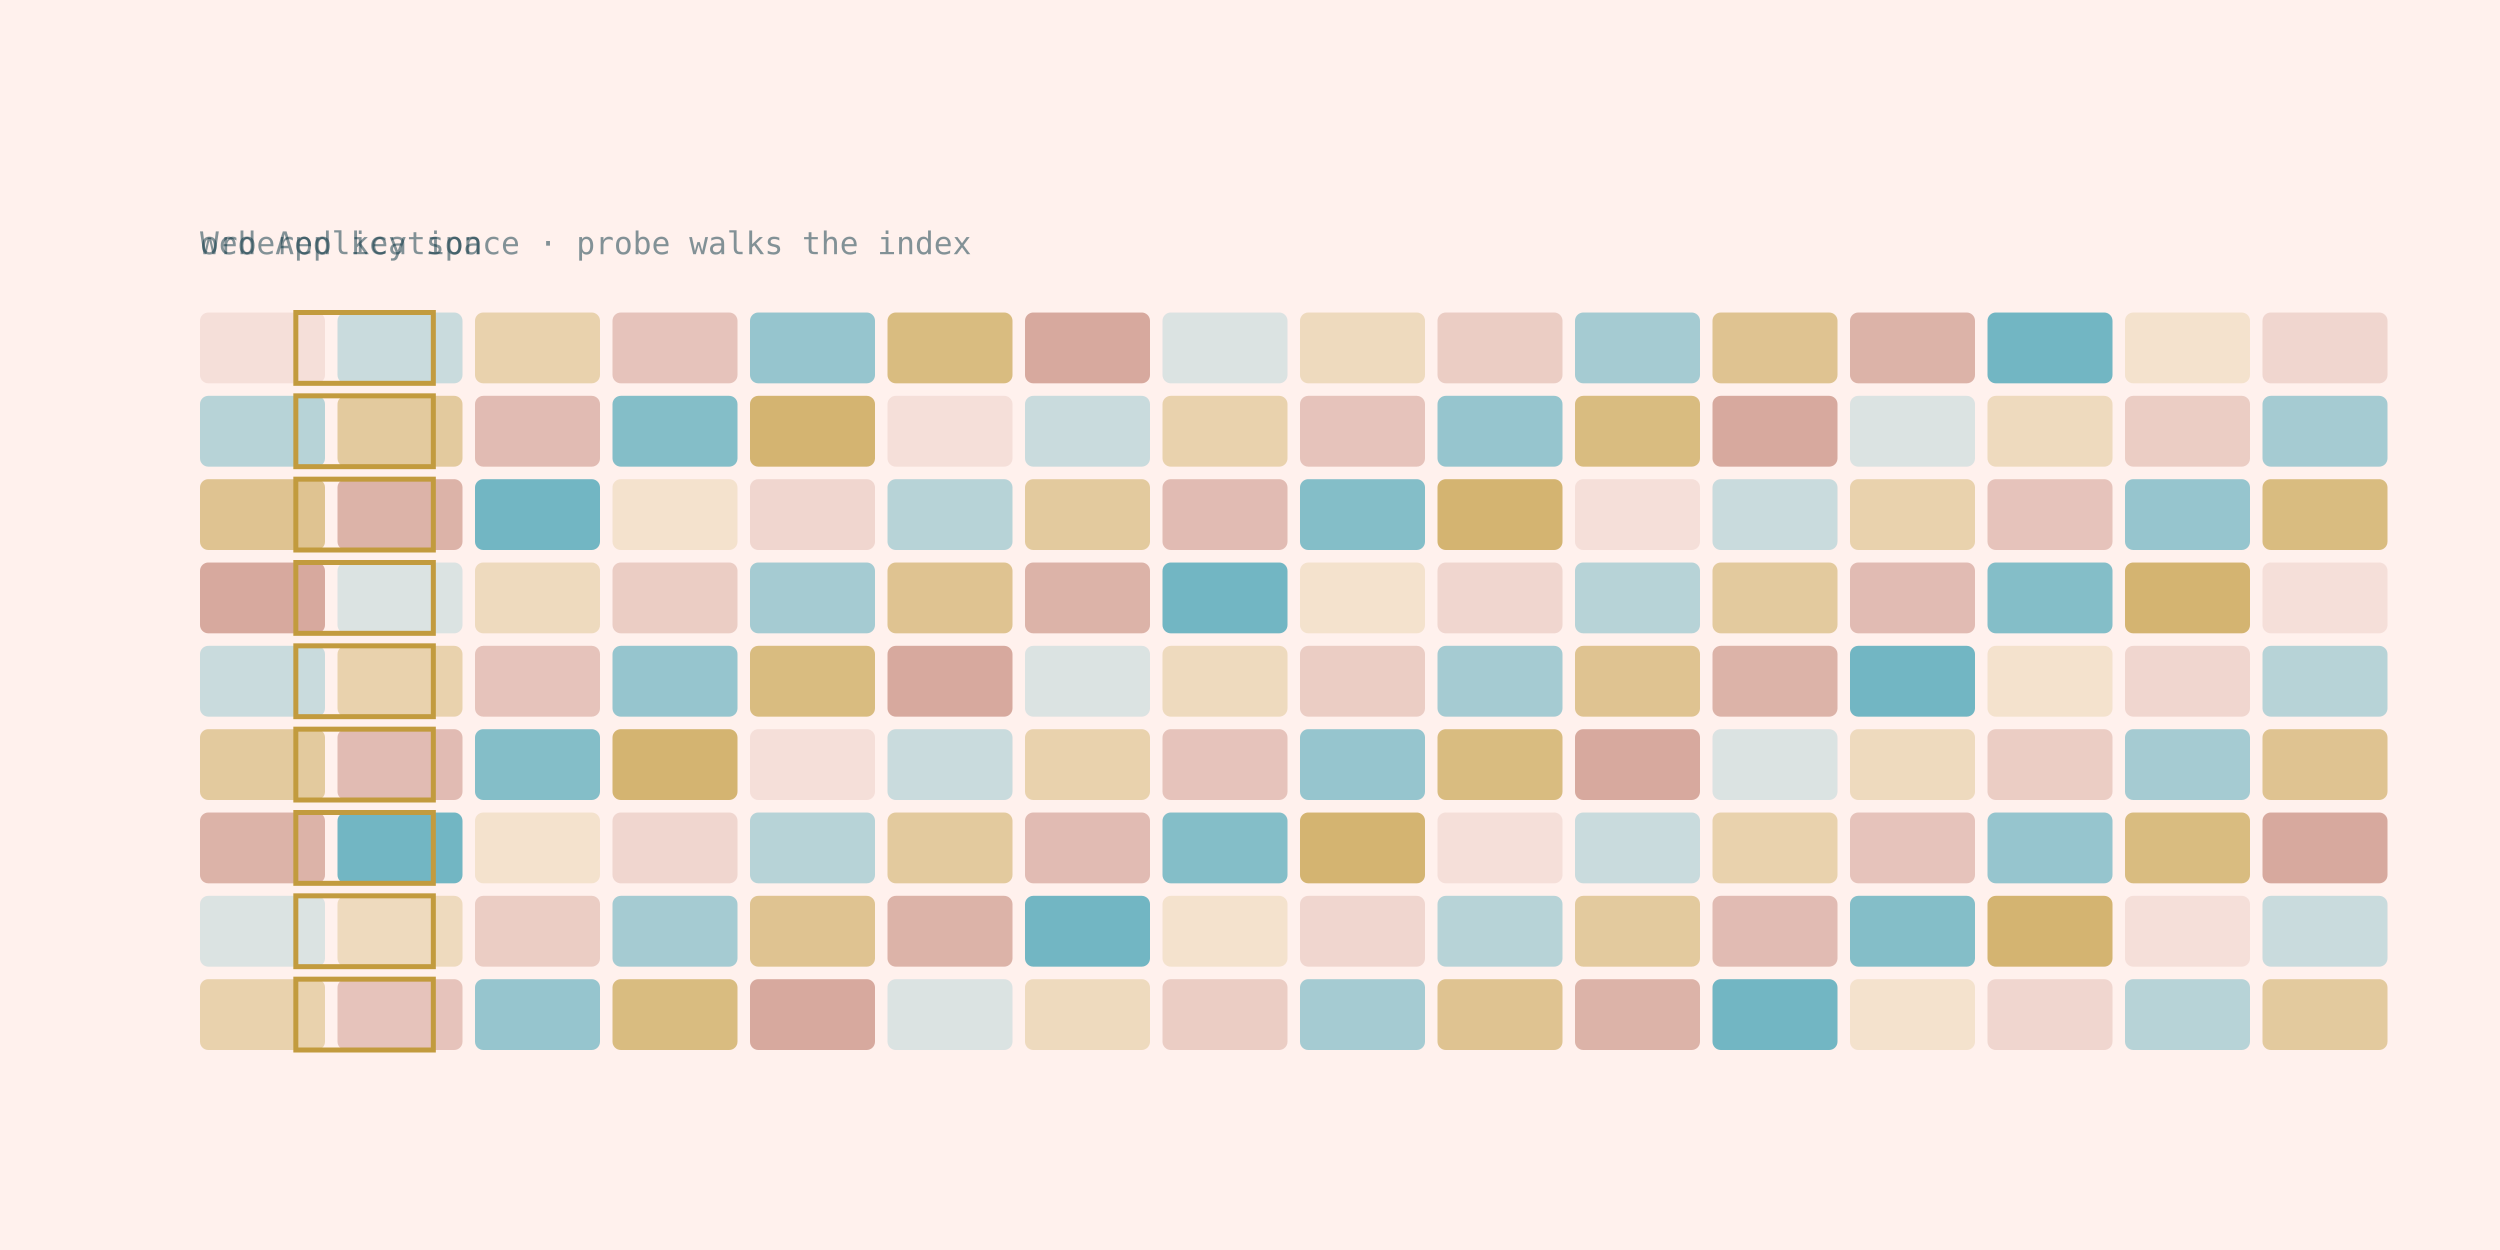
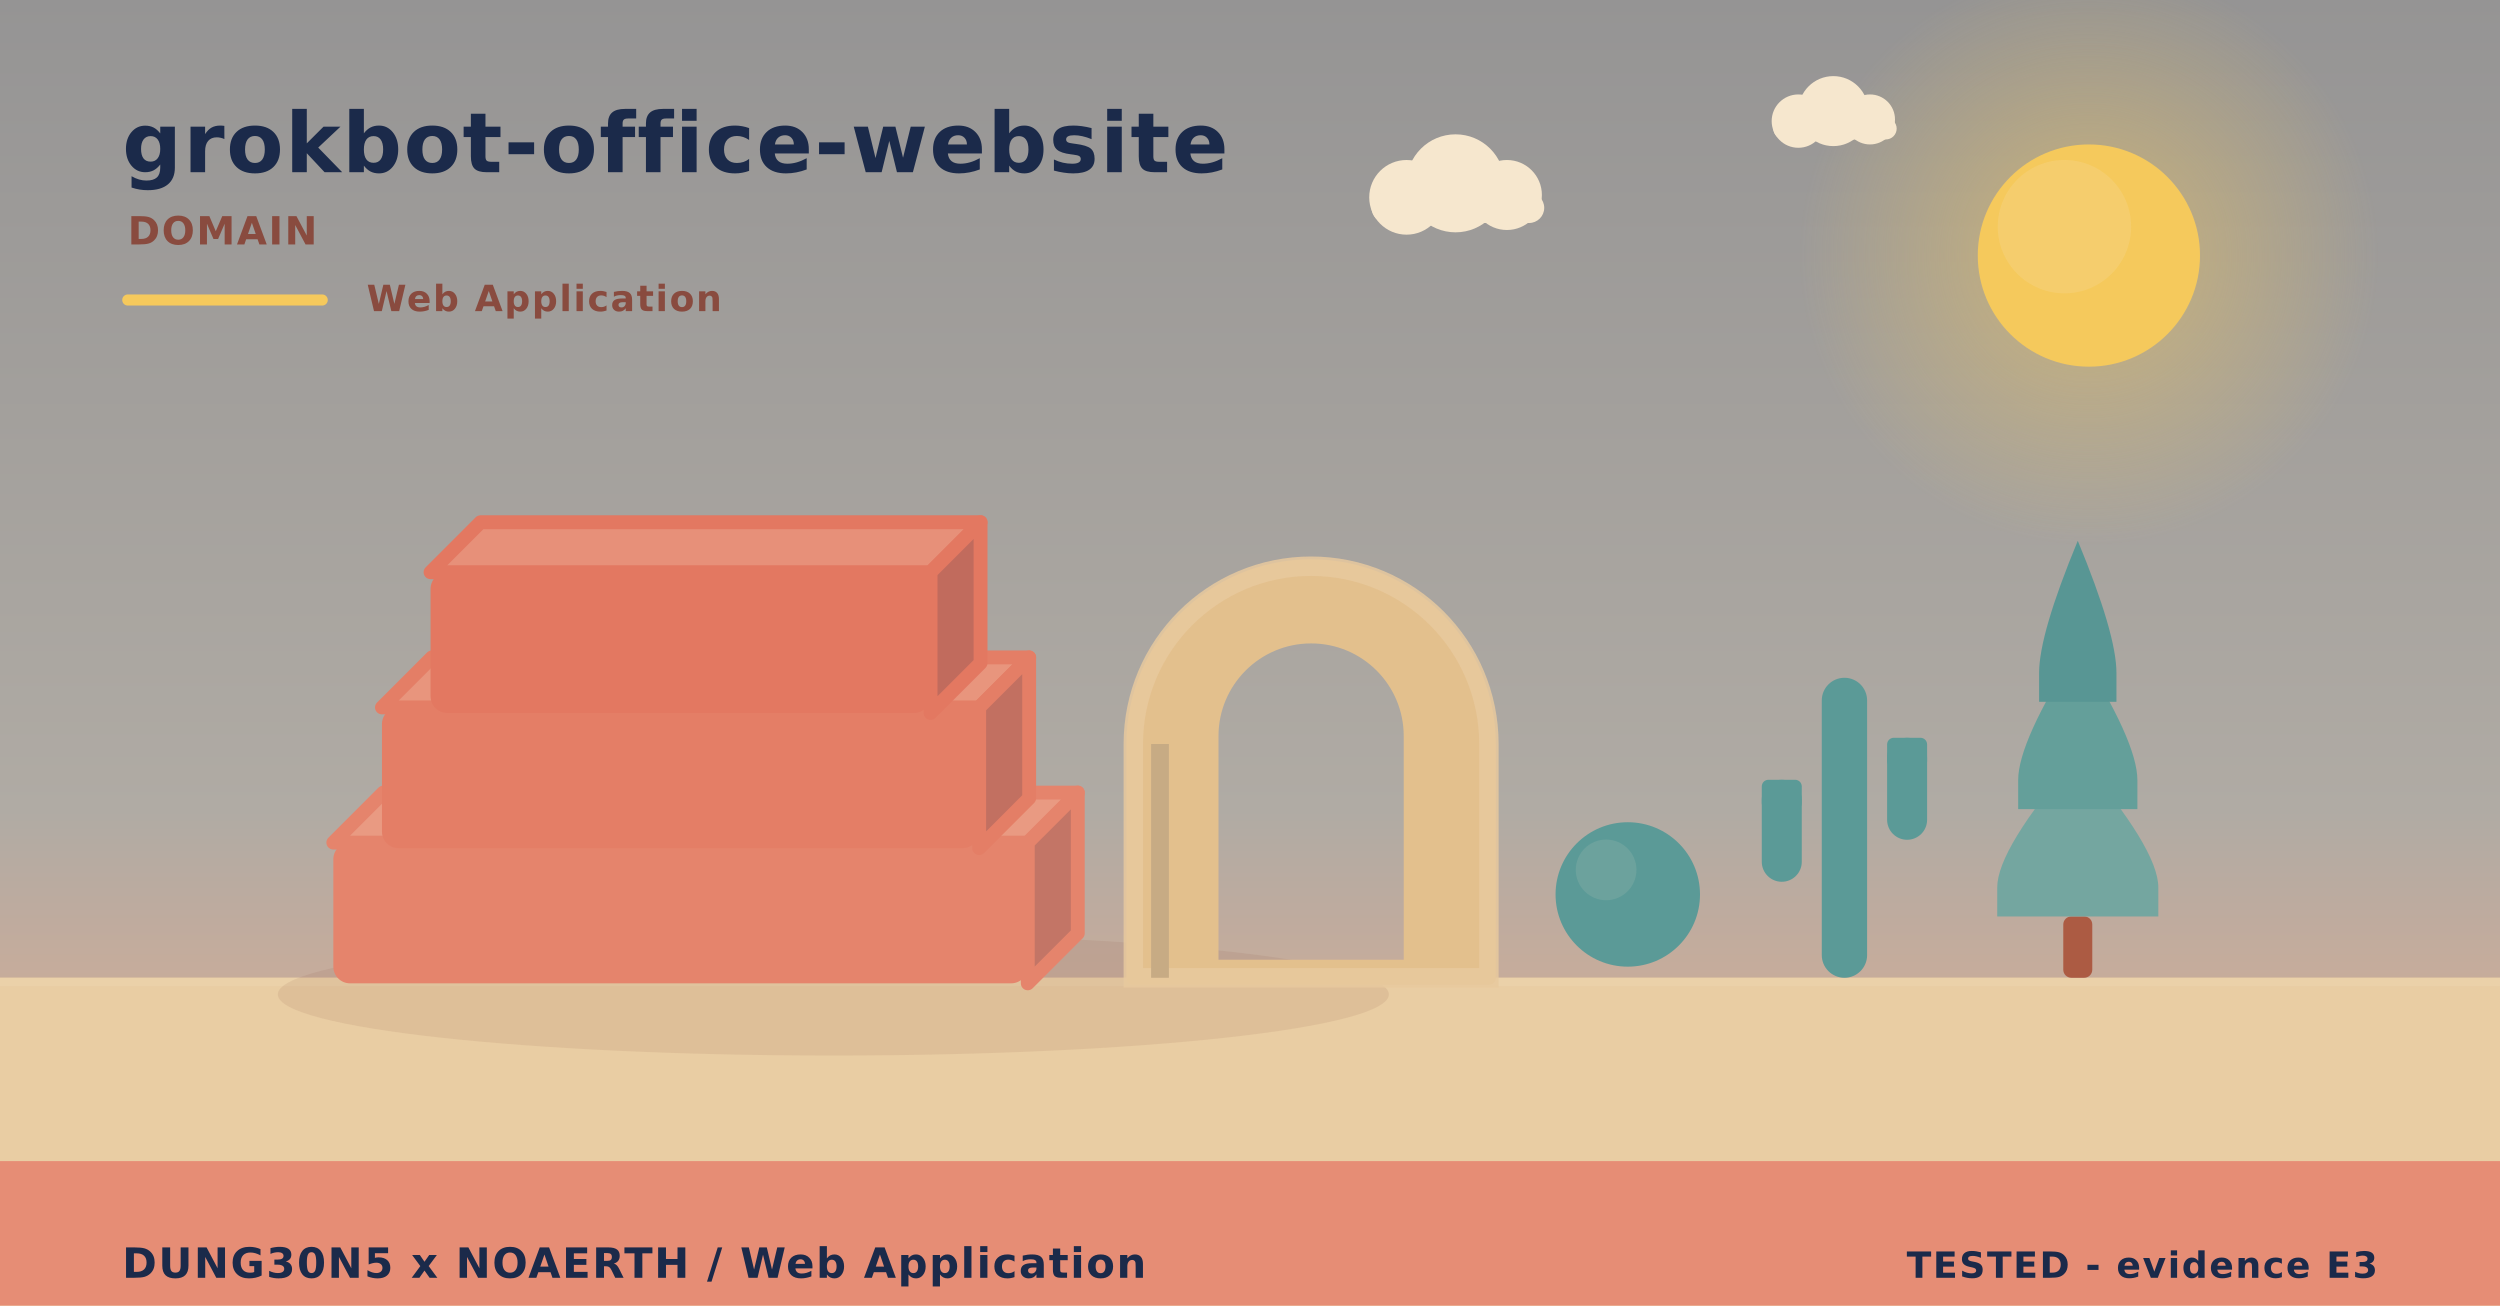
- <svg xmlns="http://www.w3.org/2000/svg" viewBox="0 0 1200 600" width="1200" height="600" role="img" aria-label="grokbot-office-website domain model">
-   <rect width="1200" height="600" fill="#fff1ed" />
-   <defs>
-     <linearGradient id="gd" x1="0" y1="0" x2="1" y2="1">
-       <stop offset="0%" stop-color="#c78c7e" />
-       <stop offset="100%" stop-color="#389eb2" />
-     </linearGradient>
-   </defs>
-   <rect x="96.00" y="150.00" width="60.00" height="34.00" rx="4.00" fill="#c78c7e" opacity="0.18" />
-   <rect x="162.00" y="150.00" width="60.00" height="34.00" rx="4.00" fill="#389eb2" opacity="0.27" />
-   <rect x="228.00" y="150.00" width="60.00" height="34.00" rx="4.00" fill="#c29b3e" opacity="0.36" />
-   <rect x="294.00" y="150.00" width="60.00" height="34.00" rx="4.00" fill="#c78c7e" opacity="0.45" />
-   <rect x="360.00" y="150.00" width="60.00" height="34.00" rx="4.00" fill="#389eb2" opacity="0.53" />
-   <rect x="426.00" y="150.00" width="60.00" height="34.00" rx="4.00" fill="#c29b3e" opacity="0.62" />
-   <rect x="492.00" y="150.00" width="60.00" height="34.00" rx="4.00" fill="#c78c7e" opacity="0.71" />
-   <rect x="558.00" y="150.00" width="60.00" height="34.00" rx="4.00" fill="#389eb2" opacity="0.18" />
-   <rect x="624.00" y="150.00" width="60.00" height="34.00" rx="4.00" fill="#c29b3e" opacity="0.27" />
-   <rect x="690.00" y="150.00" width="60.00" height="34.00" rx="4.00" fill="#c78c7e" opacity="0.36" />
-   <rect x="756.00" y="150.00" width="60.00" height="34.00" rx="4.00" fill="#389eb2" opacity="0.45" />
-   <rect x="822.00" y="150.00" width="60.00" height="34.00" rx="4.00" fill="#c29b3e" opacity="0.53" />
-   <rect x="888.00" y="150.00" width="60.00" height="34.00" rx="4.00" fill="#c78c7e" opacity="0.62" />
-   <rect x="954.00" y="150.00" width="60.00" height="34.00" rx="4.00" fill="#389eb2" opacity="0.71" />
-   <rect x="1020.00" y="150.00" width="60.00" height="34.00" rx="4.00" fill="#c29b3e" opacity="0.18" />
-   <rect x="1086.00" y="150.00" width="60.00" height="34.00" rx="4.00" fill="#c78c7e" opacity="0.27" />
-   <rect x="96.00" y="190.00" width="60.00" height="34.00" rx="4.00" fill="#389eb2" opacity="0.36" />
-   <rect x="162.00" y="190.00" width="60.00" height="34.00" rx="4.00" fill="#c29b3e" opacity="0.45" />
-   <rect x="228.00" y="190.00" width="60.00" height="34.00" rx="4.00" fill="#c78c7e" opacity="0.53" />
-   <rect x="294.00" y="190.00" width="60.00" height="34.00" rx="4.00" fill="#389eb2" opacity="0.62" />
-   <rect x="360.00" y="190.00" width="60.00" height="34.00" rx="4.00" fill="#c29b3e" opacity="0.71" />
-   <rect x="426.00" y="190.00" width="60.00" height="34.00" rx="4.00" fill="#c78c7e" opacity="0.18" />
-   <rect x="492.00" y="190.00" width="60.00" height="34.00" rx="4.00" fill="#389eb2" opacity="0.27" />
-   <rect x="558.00" y="190.00" width="60.00" height="34.00" rx="4.00" fill="#c29b3e" opacity="0.36" />
-   <rect x="624.00" y="190.00" width="60.00" height="34.00" rx="4.00" fill="#c78c7e" opacity="0.45" />
-   <rect x="690.00" y="190.00" width="60.00" height="34.00" rx="4.00" fill="#389eb2" opacity="0.53" />
-   <rect x="756.00" y="190.00" width="60.00" height="34.00" rx="4.00" fill="#c29b3e" opacity="0.62" />
-   <rect x="822.00" y="190.00" width="60.00" height="34.00" rx="4.00" fill="#c78c7e" opacity="0.71" />
-   <rect x="888.00" y="190.00" width="60.00" height="34.00" rx="4.00" fill="#389eb2" opacity="0.18" />
-   <rect x="954.00" y="190.00" width="60.00" height="34.00" rx="4.00" fill="#c29b3e" opacity="0.27" />
-   <rect x="1020.00" y="190.00" width="60.00" height="34.00" rx="4.00" fill="#c78c7e" opacity="0.36" />
-   <rect x="1086.00" y="190.00" width="60.00" height="34.00" rx="4.00" fill="#389eb2" opacity="0.45" />
-   <rect x="96.00" y="230.00" width="60.00" height="34.00" rx="4.00" fill="#c29b3e" opacity="0.53" />
-   <rect x="162.00" y="230.00" width="60.00" height="34.00" rx="4.00" fill="#c78c7e" opacity="0.62" />
-   <rect x="228.00" y="230.00" width="60.00" height="34.00" rx="4.00" fill="#389eb2" opacity="0.71" />
-   <rect x="294.00" y="230.00" width="60.00" height="34.00" rx="4.00" fill="#c29b3e" opacity="0.18" />
-   <rect x="360.00" y="230.00" width="60.00" height="34.00" rx="4.00" fill="#c78c7e" opacity="0.27" />
-   <rect x="426.00" y="230.00" width="60.00" height="34.00" rx="4.00" fill="#389eb2" opacity="0.36" />
-   <rect x="492.00" y="230.00" width="60.00" height="34.00" rx="4.00" fill="#c29b3e" opacity="0.45" />
-   <rect x="558.00" y="230.00" width="60.00" height="34.00" rx="4.00" fill="#c78c7e" opacity="0.53" />
-   <rect x="624.00" y="230.00" width="60.00" height="34.00" rx="4.00" fill="#389eb2" opacity="0.62" />
-   <rect x="690.00" y="230.00" width="60.00" height="34.00" rx="4.00" fill="#c29b3e" opacity="0.71" />
-   <rect x="756.00" y="230.00" width="60.00" height="34.00" rx="4.00" fill="#c78c7e" opacity="0.18" />
-   <rect x="822.00" y="230.00" width="60.00" height="34.00" rx="4.00" fill="#389eb2" opacity="0.27" />
-   <rect x="888.00" y="230.00" width="60.00" height="34.00" rx="4.00" fill="#c29b3e" opacity="0.36" />
-   <rect x="954.00" y="230.00" width="60.00" height="34.00" rx="4.00" fill="#c78c7e" opacity="0.45" />
-   <rect x="1020.00" y="230.00" width="60.00" height="34.00" rx="4.00" fill="#389eb2" opacity="0.53" />
-   <rect x="1086.00" y="230.00" width="60.00" height="34.00" rx="4.00" fill="#c29b3e" opacity="0.62" />
-   <rect x="96.00" y="270.00" width="60.00" height="34.00" rx="4.00" fill="#c78c7e" opacity="0.71" />
-   <rect x="162.00" y="270.00" width="60.00" height="34.00" rx="4.00" fill="#389eb2" opacity="0.18" />
-   <rect x="228.00" y="270.00" width="60.00" height="34.00" rx="4.00" fill="#c29b3e" opacity="0.27" />
-   <rect x="294.00" y="270.00" width="60.00" height="34.00" rx="4.00" fill="#c78c7e" opacity="0.36" />
-   <rect x="360.00" y="270.00" width="60.00" height="34.00" rx="4.00" fill="#389eb2" opacity="0.45" />
-   <rect x="426.00" y="270.00" width="60.00" height="34.00" rx="4.00" fill="#c29b3e" opacity="0.53" />
-   <rect x="492.00" y="270.00" width="60.00" height="34.00" rx="4.00" fill="#c78c7e" opacity="0.62" />
-   <rect x="558.00" y="270.00" width="60.00" height="34.00" rx="4.00" fill="#389eb2" opacity="0.71" />
-   <rect x="624.00" y="270.00" width="60.00" height="34.00" rx="4.00" fill="#c29b3e" opacity="0.18" />
-   <rect x="690.00" y="270.00" width="60.00" height="34.00" rx="4.00" fill="#c78c7e" opacity="0.27" />
-   <rect x="756.00" y="270.00" width="60.00" height="34.00" rx="4.00" fill="#389eb2" opacity="0.36" />
-   <rect x="822.00" y="270.00" width="60.00" height="34.00" rx="4.00" fill="#c29b3e" opacity="0.45" />
-   <rect x="888.00" y="270.00" width="60.00" height="34.00" rx="4.00" fill="#c78c7e" opacity="0.53" />
-   <rect x="954.00" y="270.00" width="60.00" height="34.00" rx="4.00" fill="#389eb2" opacity="0.62" />
-   <rect x="1020.00" y="270.00" width="60.00" height="34.00" rx="4.00" fill="#c29b3e" opacity="0.71" />
-   <rect x="1086.00" y="270.00" width="60.00" height="34.00" rx="4.00" fill="#c78c7e" opacity="0.18" />
-   <rect x="96.00" y="310.00" width="60.00" height="34.00" rx="4.00" fill="#389eb2" opacity="0.27" />
-   <rect x="162.00" y="310.00" width="60.00" height="34.00" rx="4.00" fill="#c29b3e" opacity="0.36" />
-   <rect x="228.00" y="310.00" width="60.00" height="34.00" rx="4.00" fill="#c78c7e" opacity="0.45" />
-   <rect x="294.00" y="310.00" width="60.00" height="34.00" rx="4.00" fill="#389eb2" opacity="0.53" />
-   <rect x="360.00" y="310.00" width="60.00" height="34.00" rx="4.00" fill="#c29b3e" opacity="0.62" />
-   <rect x="426.00" y="310.00" width="60.00" height="34.00" rx="4.00" fill="#c78c7e" opacity="0.71" />
-   <rect x="492.00" y="310.00" width="60.00" height="34.00" rx="4.00" fill="#389eb2" opacity="0.18" />
-   <rect x="558.00" y="310.00" width="60.00" height="34.00" rx="4.00" fill="#c29b3e" opacity="0.27" />
-   <rect x="624.00" y="310.00" width="60.00" height="34.00" rx="4.00" fill="#c78c7e" opacity="0.36" />
-   <rect x="690.00" y="310.00" width="60.00" height="34.00" rx="4.00" fill="#389eb2" opacity="0.45" />
-   <rect x="756.00" y="310.00" width="60.00" height="34.00" rx="4.00" fill="#c29b3e" opacity="0.53" />
-   <rect x="822.00" y="310.00" width="60.00" height="34.00" rx="4.00" fill="#c78c7e" opacity="0.62" />
-   <rect x="888.00" y="310.00" width="60.00" height="34.00" rx="4.00" fill="#389eb2" opacity="0.71" />
-   <rect x="954.00" y="310.00" width="60.00" height="34.00" rx="4.00" fill="#c29b3e" opacity="0.18" />
-   <rect x="1020.00" y="310.00" width="60.00" height="34.00" rx="4.00" fill="#c78c7e" opacity="0.27" />
-   <rect x="1086.00" y="310.00" width="60.00" height="34.00" rx="4.00" fill="#389eb2" opacity="0.36" />
-   <rect x="96.00" y="350.00" width="60.00" height="34.00" rx="4.00" fill="#c29b3e" opacity="0.45" />
-   <rect x="162.00" y="350.00" width="60.00" height="34.00" rx="4.00" fill="#c78c7e" opacity="0.53" />
-   <rect x="228.00" y="350.00" width="60.00" height="34.00" rx="4.00" fill="#389eb2" opacity="0.62" />
-   <rect x="294.00" y="350.00" width="60.00" height="34.00" rx="4.00" fill="#c29b3e" opacity="0.71" />
-   <rect x="360.00" y="350.00" width="60.00" height="34.00" rx="4.00" fill="#c78c7e" opacity="0.18" />
-   <rect x="426.00" y="350.00" width="60.00" height="34.00" rx="4.00" fill="#389eb2" opacity="0.27" />
-   <rect x="492.00" y="350.00" width="60.00" height="34.00" rx="4.00" fill="#c29b3e" opacity="0.36" />
-   <rect x="558.00" y="350.00" width="60.00" height="34.00" rx="4.00" fill="#c78c7e" opacity="0.45" />
-   <rect x="624.00" y="350.00" width="60.00" height="34.00" rx="4.00" fill="#389eb2" opacity="0.53" />
-   <rect x="690.00" y="350.00" width="60.00" height="34.00" rx="4.00" fill="#c29b3e" opacity="0.62" />
-   <rect x="756.00" y="350.00" width="60.00" height="34.00" rx="4.00" fill="#c78c7e" opacity="0.71" />
-   <rect x="822.00" y="350.00" width="60.00" height="34.00" rx="4.00" fill="#389eb2" opacity="0.18" />
-   <rect x="888.00" y="350.00" width="60.00" height="34.00" rx="4.00" fill="#c29b3e" opacity="0.27" />
-   <rect x="954.00" y="350.00" width="60.00" height="34.00" rx="4.00" fill="#c78c7e" opacity="0.36" />
-   <rect x="1020.00" y="350.00" width="60.00" height="34.00" rx="4.00" fill="#389eb2" opacity="0.45" />
-   <rect x="1086.00" y="350.00" width="60.00" height="34.00" rx="4.00" fill="#c29b3e" opacity="0.53" />
-   <rect x="96.00" y="390.00" width="60.00" height="34.00" rx="4.00" fill="#c78c7e" opacity="0.62" />
-   <rect x="162.00" y="390.00" width="60.00" height="34.00" rx="4.00" fill="#389eb2" opacity="0.71" />
-   <rect x="228.00" y="390.00" width="60.00" height="34.00" rx="4.00" fill="#c29b3e" opacity="0.18" />
-   <rect x="294.00" y="390.00" width="60.00" height="34.00" rx="4.00" fill="#c78c7e" opacity="0.27" />
-   <rect x="360.00" y="390.00" width="60.00" height="34.00" rx="4.00" fill="#389eb2" opacity="0.36" />
-   <rect x="426.00" y="390.00" width="60.00" height="34.00" rx="4.00" fill="#c29b3e" opacity="0.45" />
-   <rect x="492.00" y="390.00" width="60.00" height="34.00" rx="4.00" fill="#c78c7e" opacity="0.53" />
-   <rect x="558.00" y="390.00" width="60.00" height="34.00" rx="4.00" fill="#389eb2" opacity="0.62" />
-   <rect x="624.00" y="390.00" width="60.00" height="34.00" rx="4.00" fill="#c29b3e" opacity="0.71" />
-   <rect x="690.00" y="390.00" width="60.00" height="34.00" rx="4.00" fill="#c78c7e" opacity="0.18" />
-   <rect x="756.00" y="390.00" width="60.00" height="34.00" rx="4.00" fill="#389eb2" opacity="0.27" />
-   <rect x="822.00" y="390.00" width="60.00" height="34.00" rx="4.00" fill="#c29b3e" opacity="0.36" />
-   <rect x="888.00" y="390.00" width="60.00" height="34.00" rx="4.00" fill="#c78c7e" opacity="0.45" />
-   <rect x="954.00" y="390.00" width="60.00" height="34.00" rx="4.00" fill="#389eb2" opacity="0.53" />
-   <rect x="1020.00" y="390.00" width="60.00" height="34.00" rx="4.00" fill="#c29b3e" opacity="0.62" />
-   <rect x="1086.00" y="390.00" width="60.00" height="34.00" rx="4.00" fill="#c78c7e" opacity="0.71" />
-   <rect x="96.00" y="430.00" width="60.00" height="34.00" rx="4.00" fill="#389eb2" opacity="0.18" />
-   <rect x="162.00" y="430.00" width="60.00" height="34.00" rx="4.00" fill="#c29b3e" opacity="0.27" />
-   <rect x="228.00" y="430.00" width="60.00" height="34.00" rx="4.00" fill="#c78c7e" opacity="0.36" />
-   <rect x="294.00" y="430.00" width="60.00" height="34.00" rx="4.00" fill="#389eb2" opacity="0.45" />
-   <rect x="360.00" y="430.00" width="60.00" height="34.00" rx="4.00" fill="#c29b3e" opacity="0.53" />
-   <rect x="426.00" y="430.00" width="60.00" height="34.00" rx="4.00" fill="#c78c7e" opacity="0.62" />
-   <rect x="492.00" y="430.00" width="60.00" height="34.00" rx="4.00" fill="#389eb2" opacity="0.71" />
-   <rect x="558.00" y="430.00" width="60.00" height="34.00" rx="4.00" fill="#c29b3e" opacity="0.18" />
-   <rect x="624.00" y="430.00" width="60.00" height="34.00" rx="4.00" fill="#c78c7e" opacity="0.27" />
-   <rect x="690.00" y="430.00" width="60.00" height="34.00" rx="4.00" fill="#389eb2" opacity="0.36" />
-   <rect x="756.00" y="430.00" width="60.00" height="34.00" rx="4.00" fill="#c29b3e" opacity="0.45" />
-   <rect x="822.00" y="430.00" width="60.00" height="34.00" rx="4.00" fill="#c78c7e" opacity="0.53" />
-   <rect x="888.00" y="430.00" width="60.00" height="34.00" rx="4.00" fill="#389eb2" opacity="0.62" />
-   <rect x="954.00" y="430.00" width="60.00" height="34.00" rx="4.00" fill="#c29b3e" opacity="0.71" />
-   <rect x="1020.00" y="430.00" width="60.00" height="34.00" rx="4.00" fill="#c78c7e" opacity="0.18" />
-   <rect x="1086.00" y="430.00" width="60.00" height="34.00" rx="4.00" fill="#389eb2" opacity="0.27" />
-   <rect x="96.00" y="470.00" width="60.00" height="34.00" rx="4.00" fill="#c29b3e" opacity="0.36" />
-   <rect x="162.00" y="470.00" width="60.00" height="34.00" rx="4.00" fill="#c78c7e" opacity="0.45" />
-   <rect x="228.00" y="470.00" width="60.00" height="34.00" rx="4.00" fill="#389eb2" opacity="0.53" />
-   <rect x="294.00" y="470.00" width="60.00" height="34.00" rx="4.00" fill="#c29b3e" opacity="0.62" />
-   <rect x="360.00" y="470.00" width="60.00" height="34.00" rx="4.00" fill="#c78c7e" opacity="0.71" />
-   <rect x="426.00" y="470.00" width="60.00" height="34.00" rx="4.00" fill="#389eb2" opacity="0.18" />
-   <rect x="492.00" y="470.00" width="60.00" height="34.00" rx="4.00" fill="#c29b3e" opacity="0.27" />
-   <rect x="558.00" y="470.00" width="60.00" height="34.00" rx="4.00" fill="#c78c7e" opacity="0.36" />
-   <rect x="624.00" y="470.00" width="60.00" height="34.00" rx="4.00" fill="#389eb2" opacity="0.45" />
-   <rect x="690.00" y="470.00" width="60.00" height="34.00" rx="4.00" fill="#c29b3e" opacity="0.53" />
-   <rect x="756.00" y="470.00" width="60.00" height="34.00" rx="4.00" fill="#c78c7e" opacity="0.62" />
-   <rect x="822.00" y="470.00" width="60.00" height="34.00" rx="4.00" fill="#389eb2" opacity="0.71" />
-   <rect x="888.00" y="470.00" width="60.00" height="34.00" rx="4.00" fill="#c29b3e" opacity="0.18" />
-   <rect x="954.00" y="470.00" width="60.00" height="34.00" rx="4.00" fill="#c78c7e" opacity="0.27" />
-   <rect x="1020.00" y="470.00" width="60.00" height="34.00" rx="4.00" fill="#389eb2" opacity="0.36" />
-   <rect x="1086.00" y="470.00" width="60.00" height="34.00" rx="4.00" fill="#c29b3e" opacity="0.45" />
+ <svg xmlns="http://www.w3.org/2000/svg" width="900" height="470" viewBox="0 0 900 470" role="img" aria-label="grokbot-office-website - the problem it addresses">
+   <linearGradient id="skym" x1="0" y1="0" x2="0" y2="1">
+     <stop offset="0" stop-color="#959494" />
+     <stop offset="0.62" stop-color="#b0aba4" />
+     <stop offset="1" stop-color="#f3ad8a" />
+   </linearGradient>
+   <rect width="900" height="470" fill="url(#skym)" />
+   <radialGradient id="sunm">
+     <stop offset="0.35" stop-color="#f5c95c" stop-opacity="0.34" />
+     <stop offset="1" stop-color="#f5c95c" stop-opacity="0" />
+   </radialGradient>
+   <circle cx="752" cy="92" r="104" fill="url(#sunm)" />
+   <circle cx="752" cy="92" r="40" fill="#f5c95c" />
+   <circle cx="743.2" cy="81.6" r="24" fill="#f5d27e" opacity="0.5" />
  <g>
-     <rect x="142" y="150" width="66" height="34" fill="none" stroke="#c29b3e" stroke-width="2.4">
-       <animate attributeName="opacity" values="0;1;0" dur="6.7s" begin="0.0s" repeatCount="indefinite" />
-     </rect>
+     <circle cx="524" cy="66" r="17.64" fill="#f6e7ce" />
+     <circle cx="506.36" cy="71.04" r="13.44" fill="#f6e7ce" />
+     <circle cx="542.48" cy="70.2" r="12.6" fill="#f6e7ce" />
+     <rect x="493.76" y="69.36" width="62.16" height="10.92" rx="5.46" fill="#f6e7ce" />
+     <animateTransform attributeName="transform" type="translate" values="0 0;24 0;0 0" dur="36s" begin="0s" repeatCount="indefinite" />
  </g>
  <g>
-     <rect x="142" y="190" width="66" height="34" fill="none" stroke="#c29b3e" stroke-width="2.4">
-       <animate attributeName="opacity" values="0;1;0" dur="6.7s" begin="0.42s" repeatCount="indefinite" />
-     </rect>
+     <circle cx="660" cy="40" r="12.6" fill="#f6e7ce" />
+     <circle cx="647.4" cy="43.6" r="9.6" fill="#f6e7ce" />
+     <circle cx="673.2" cy="43" r="9" fill="#f6e7ce" />
+     <rect x="638.4" y="42.4" width="44.4" height="7.8" rx="3.9" fill="#f6e7ce" />
+     <animateTransform attributeName="transform" type="translate" values="0 0;-18 0;0 0" dur="46s" begin="3s" repeatCount="indefinite" />
  </g>
-   <g>
-     <rect x="142" y="230" width="66" height="34" fill="none" stroke="#c29b3e" stroke-width="2.4">
-       <animate attributeName="opacity" values="0;1;0" dur="6.7s" begin="0.84s" repeatCount="indefinite" />
-     </rect>
-   </g>
-   <g>
-     <rect x="142" y="270" width="66" height="34" fill="none" stroke="#c29b3e" stroke-width="2.4">
-       <animate attributeName="opacity" values="0;1;0" dur="6.7s" begin="1.26s" repeatCount="indefinite" />
-     </rect>
-   </g>
-   <g>
-     <rect x="142" y="310" width="66" height="34" fill="none" stroke="#c29b3e" stroke-width="2.4">
-       <animate attributeName="opacity" values="0;1;0" dur="6.7s" begin="1.68s" repeatCount="indefinite" />
-     </rect>
-   </g>
-   <g>
-     <rect x="142" y="350" width="66" height="34" fill="none" stroke="#c29b3e" stroke-width="2.4">
-       <animate attributeName="opacity" values="0;1;0" dur="6.7s" begin="2.1s" repeatCount="indefinite" />
-     </rect>
-   </g>
-   <g>
-     <rect x="142" y="390" width="66" height="34" fill="none" stroke="#c29b3e" stroke-width="2.4">
-       <animate attributeName="opacity" values="0;1;0" dur="6.7s" begin="2.52s" repeatCount="indefinite" />
-     </rect>
-   </g>
-   <g>
-     <rect x="142" y="430" width="66" height="34" fill="none" stroke="#c29b3e" stroke-width="2.4">
-       <animate attributeName="opacity" values="0;1;0" dur="6.7s" begin="2.94s" repeatCount="indefinite" />
-     </rect>
-   </g>
-   <g>
-     <rect x="142" y="470" width="66" height="34" fill="none" stroke="#c29b3e" stroke-width="2.4">
-       <animate attributeName="opacity" values="0;1;0" dur="6.7s" begin="3.36s" repeatCount="indefinite" />
-     </rect>
-   </g>
-   <text x="96" y="122" font-family="ui-monospace,Menlo,monospace" font-size="15" fill="rgba(6,50,65,0.500)">ordered key space · probe walks the index</text>
-   <text x="96" y="122" font-family="ui-monospace,Menlo,monospace" font-size="15" fill="rgba(6,50,65,0.500)">Web Application</text>
+   <rect x="0" y="352" width="900" height="118" fill="#e9cda3" />
+   <rect x="0" y="352" width="900" height="3" fill="#ebd1a9" />
+   <text x="44" y="62" font-family="Verdana,DejaVu Sans,sans-serif" font-size="30" font-weight="700" letter-spacing="0.6" fill="#1b2a4a" text-anchor="start">grokbot-office-website</text>
+   <text x="46" y="88" font-family="Verdana,DejaVu Sans,sans-serif" font-size="14" font-weight="700" letter-spacing="0.6" fill="#894b3f" text-anchor="start">DOMAIN</text>
+   <rect x="44" y="106" width="74" height="4" rx="2" fill="#f5c95c" />
+   <text x="132" y="112" font-family="Verdana,DejaVu Sans,sans-serif" font-size="13" font-weight="700" letter-spacing="0.6" fill="#894b3f" text-anchor="start">Web Application</text>
+   <ellipse cx="300" cy="358" rx="200" ry="22" fill="rgba(138,90,68,0.11)" />
+   <path d="M120,303.33 L370,303.33 L388,285.33 L138,285.33 Z" fill="#e99a82" stroke="#e5846c" stroke-width="5" stroke-linejoin="round" />
+   <path d="M370,303.33 L388,285.33 L388,336 L370,354 Z" fill="#c37566" stroke="#e5846c" stroke-width="5" stroke-linejoin="round" />
+   <rect x="120" y="303.33" width="250" height="50.67" rx="6" fill="#e5846c" />
+   <path d="M137.5,254.67 L352.5,254.67 L370.5,236.67 L155.5,236.67 Z" fill="#e8957d" stroke="#e47e66" stroke-width="5" stroke-linejoin="round" />
+   <path d="M352.5,254.67 L370.5,236.67 L370.5,287.33 L352.5,305.33 Z" fill="#c27061" stroke="#e47e66" stroke-width="5" stroke-linejoin="round" />
+   <rect x="137.5" y="254.67" width="215" height="50.67" rx="6" fill="#e47e66" />
+   <path d="M155,206 L335,206 L353,188 L173,188 Z" fill="#e79079" stroke="#e37861" stroke-width="5" stroke-linejoin="round" />
+   <path d="M335,206 L353,188 L353,238.67 L335,256.67 Z" fill="#c16b5d" stroke="#e37861" stroke-width="5" stroke-linejoin="round" />
+   <rect x="155" y="206" width="180" height="50.67" rx="6" fill="#e37861" />
+   <path d="M408,352 L408,267.84 A64,64 0 0 1 536,267.84 L536,352 Z M436.16,348 L436.16,264.97 A35.84,35.84 0 0 1 507.84,264.97 L507.84,348 Z" fill="#e3c08d" fill-rule="evenodd" stroke="#e3c08d" stroke-width="5" stroke-linejoin="round" />
+   <path d="M408,352 L408,267.84 A64,64 0 0 1 536,267.84 L536,352 Z" fill="none" stroke="#e8c99d" stroke-width="7" stroke-linecap="round" opacity="0.85" />
+   <rect x="414.4" y="267.84" width="6.4" height="84.16" fill="#c7ab84" />
+   <circle cx="586" cy="322" r="26" fill="#5b9a97" />
+   <circle cx="578.2" cy="313.16" r="10.92" fill="#7aa9a2" opacity="0.55" />
+   <rect x="655.84" y="244" width="16.32" height="108" rx="8.16" fill="#5b9a97" />
+   <rect x="634.24" y="280.72" width="14.4" height="36.72" rx="7.2" fill="#5b9a97" />
+   <rect x="634.24" y="280.72" width="14.4" height="10.8" rx="2.4" fill="#5b9a97" />
+   <rect x="679.36" y="265.6" width="14.4" height="36.72" rx="7.2" fill="#5b9a97" />
+   <rect x="679.36" y="265.6" width="14.4" height="10.8" rx="2.4" fill="#5b9a97" />
+   <rect x="742.78" y="329.92" width="10.44" height="22.08" rx="2.9" fill="#ac5b43" />
+   <path d="M748,271.96 Q719,305.58 719,319.49 Q719,329.92 719,329.92 L777,329.92 Q777,329.92 777,319.49 Q777,305.58 748,271.96 Z" fill="#74a6a0" />
+   <path d="M748,233.32 Q726.54,266.94 726.54,280.85 Q726.54,291.28 726.54,291.28 L769.46,291.28 Q769.46,291.28 769.46,280.85 Q769.46,266.94 748,233.32 Z" fill="#649f9a" />
+   <path d="M748,194.68 Q734.08,228.3 734.08,242.21 Q734.08,252.64 734.08,252.64 L761.92,252.64 Q761.92,252.64 761.92,242.21 Q761.92,228.3 748,194.68 Z" fill="#589694" />
+   <rect x="0" y="418" width="900" height="52" rx="0" fill="#e68972" opacity="0.94" />
+   <text x="44" y="460" font-family="Verdana,DejaVu Sans,sans-serif" font-size="15" font-weight="700" letter-spacing="0.6" fill="#1b2a4a" text-anchor="start">DUNG30N5 x NOAERTH  /  Web Application</text>
+   <text x="856" y="460" font-family="Verdana,DejaVu Sans,sans-serif" font-size="13" font-weight="700" letter-spacing="0.6" fill="#1b2a4a" text-anchor="end">TESTED  -  evidence E3</text>
</svg>
